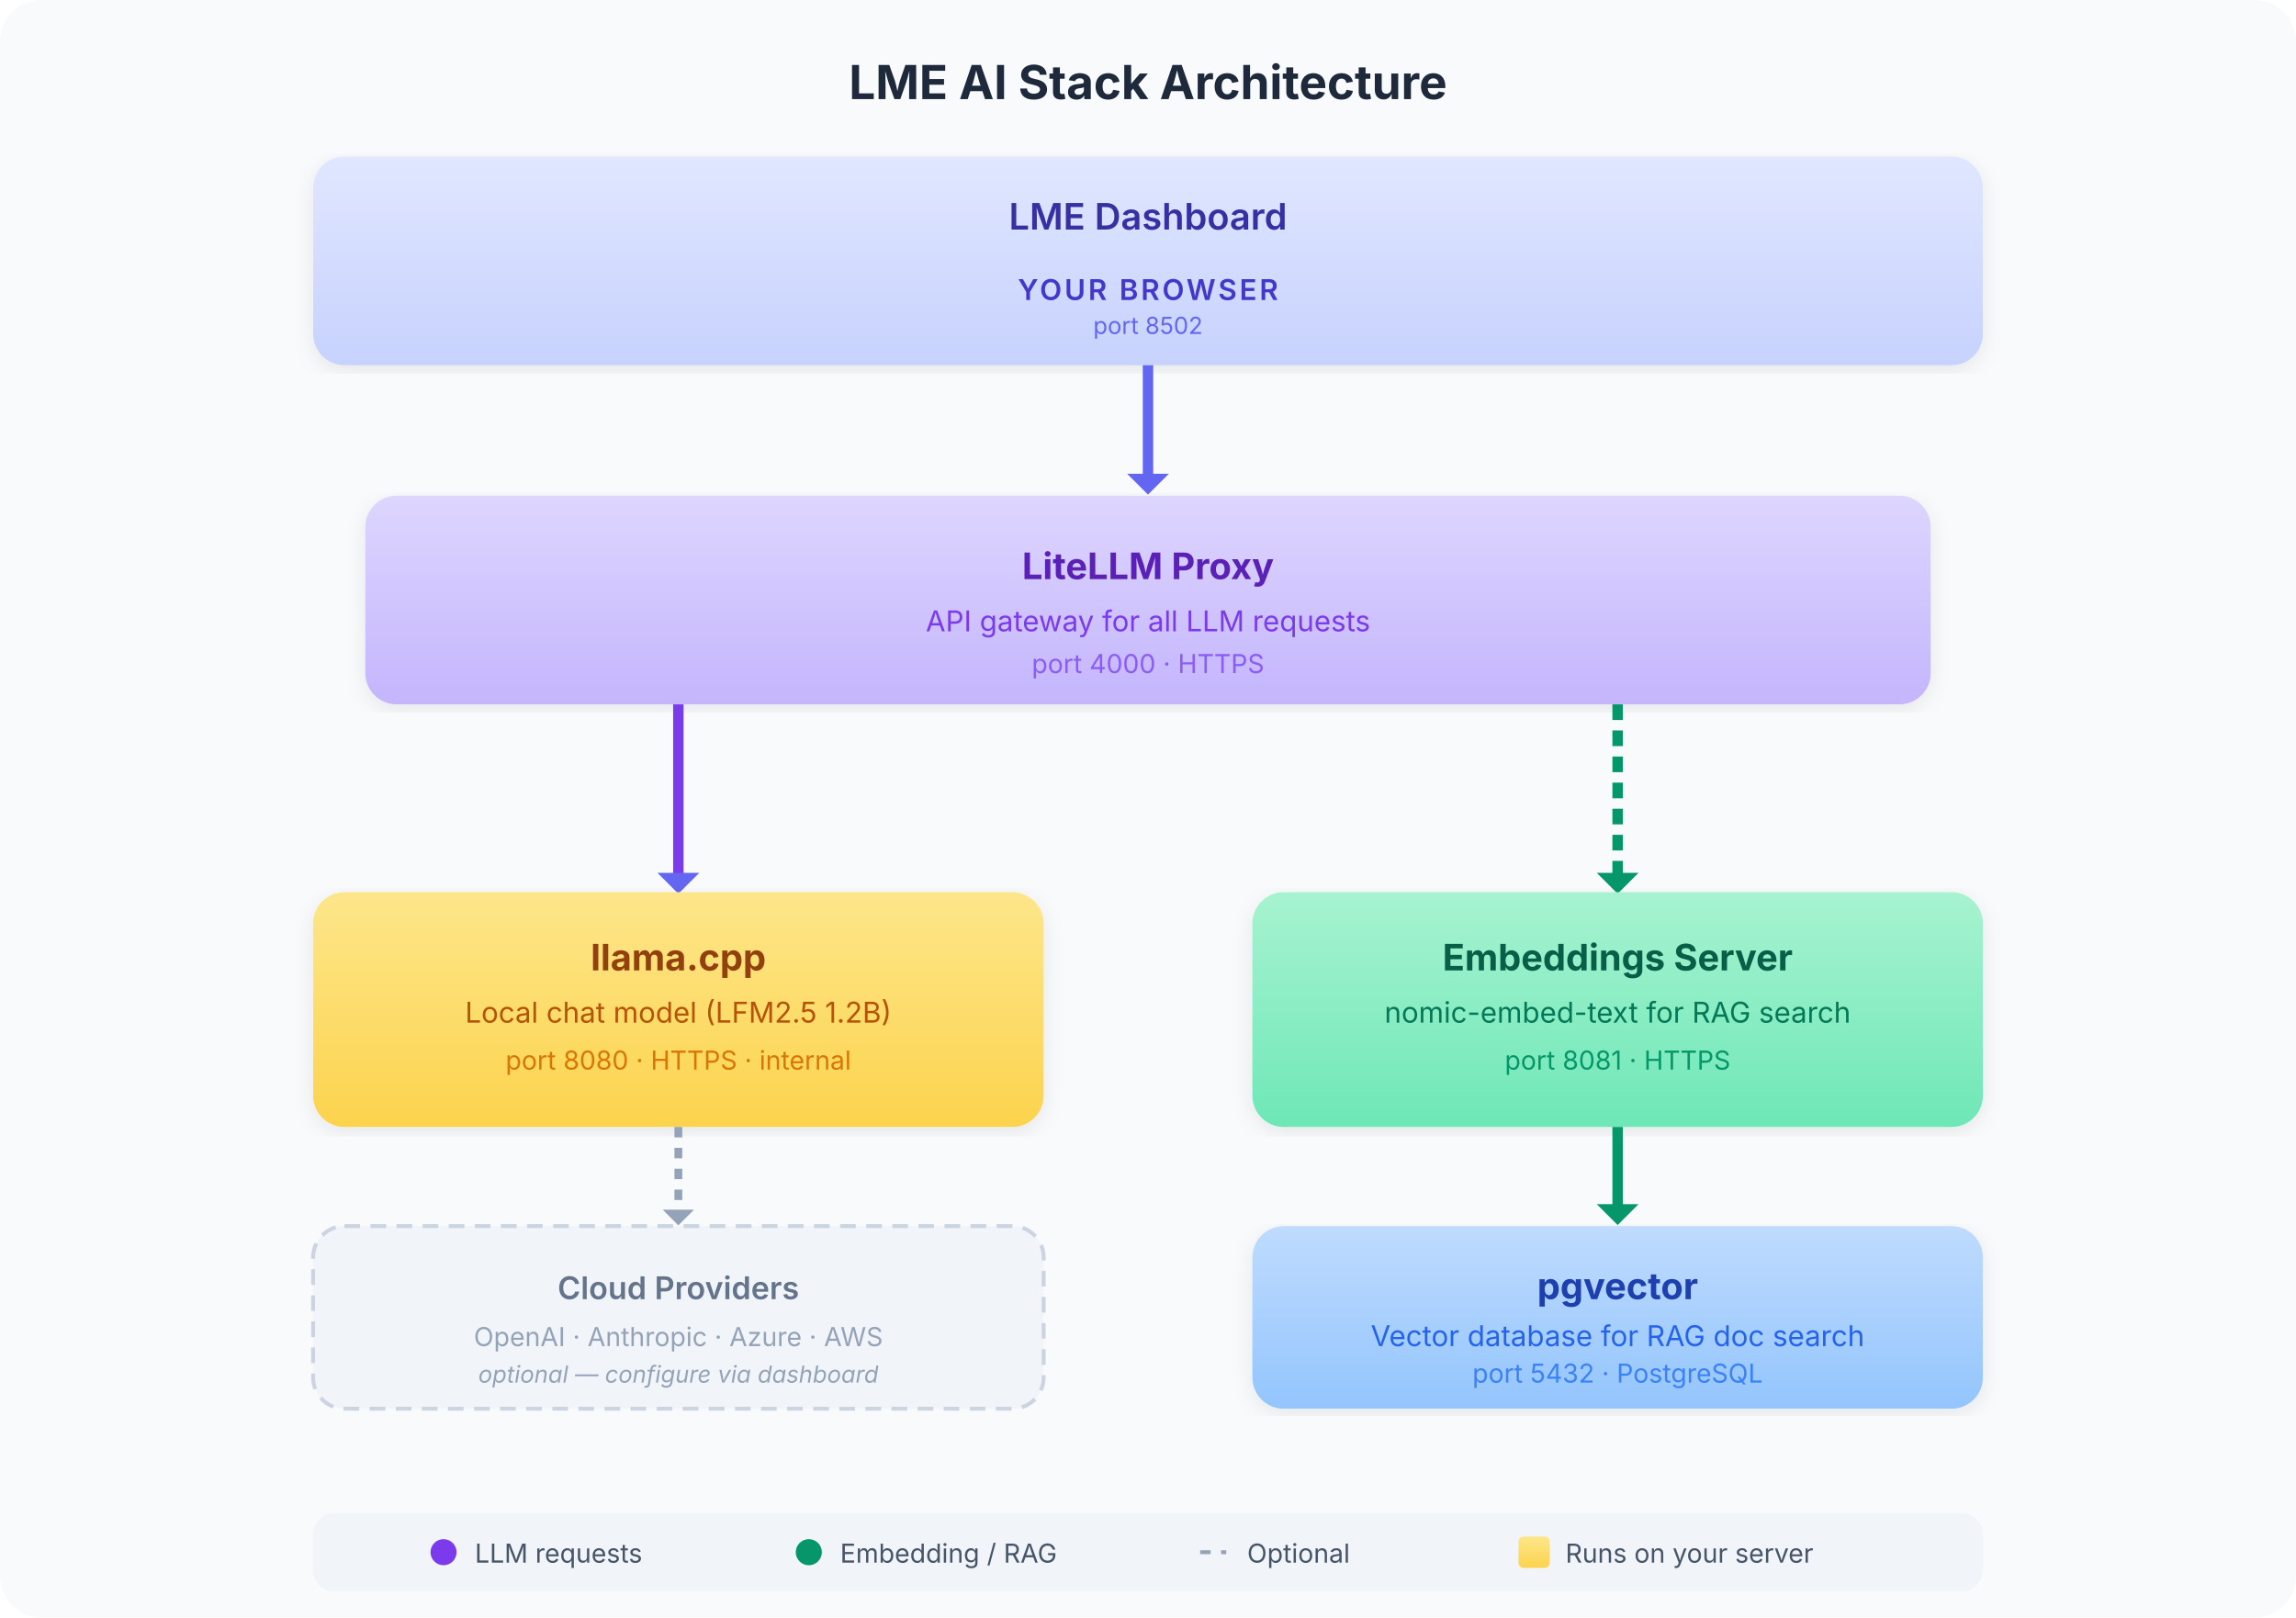
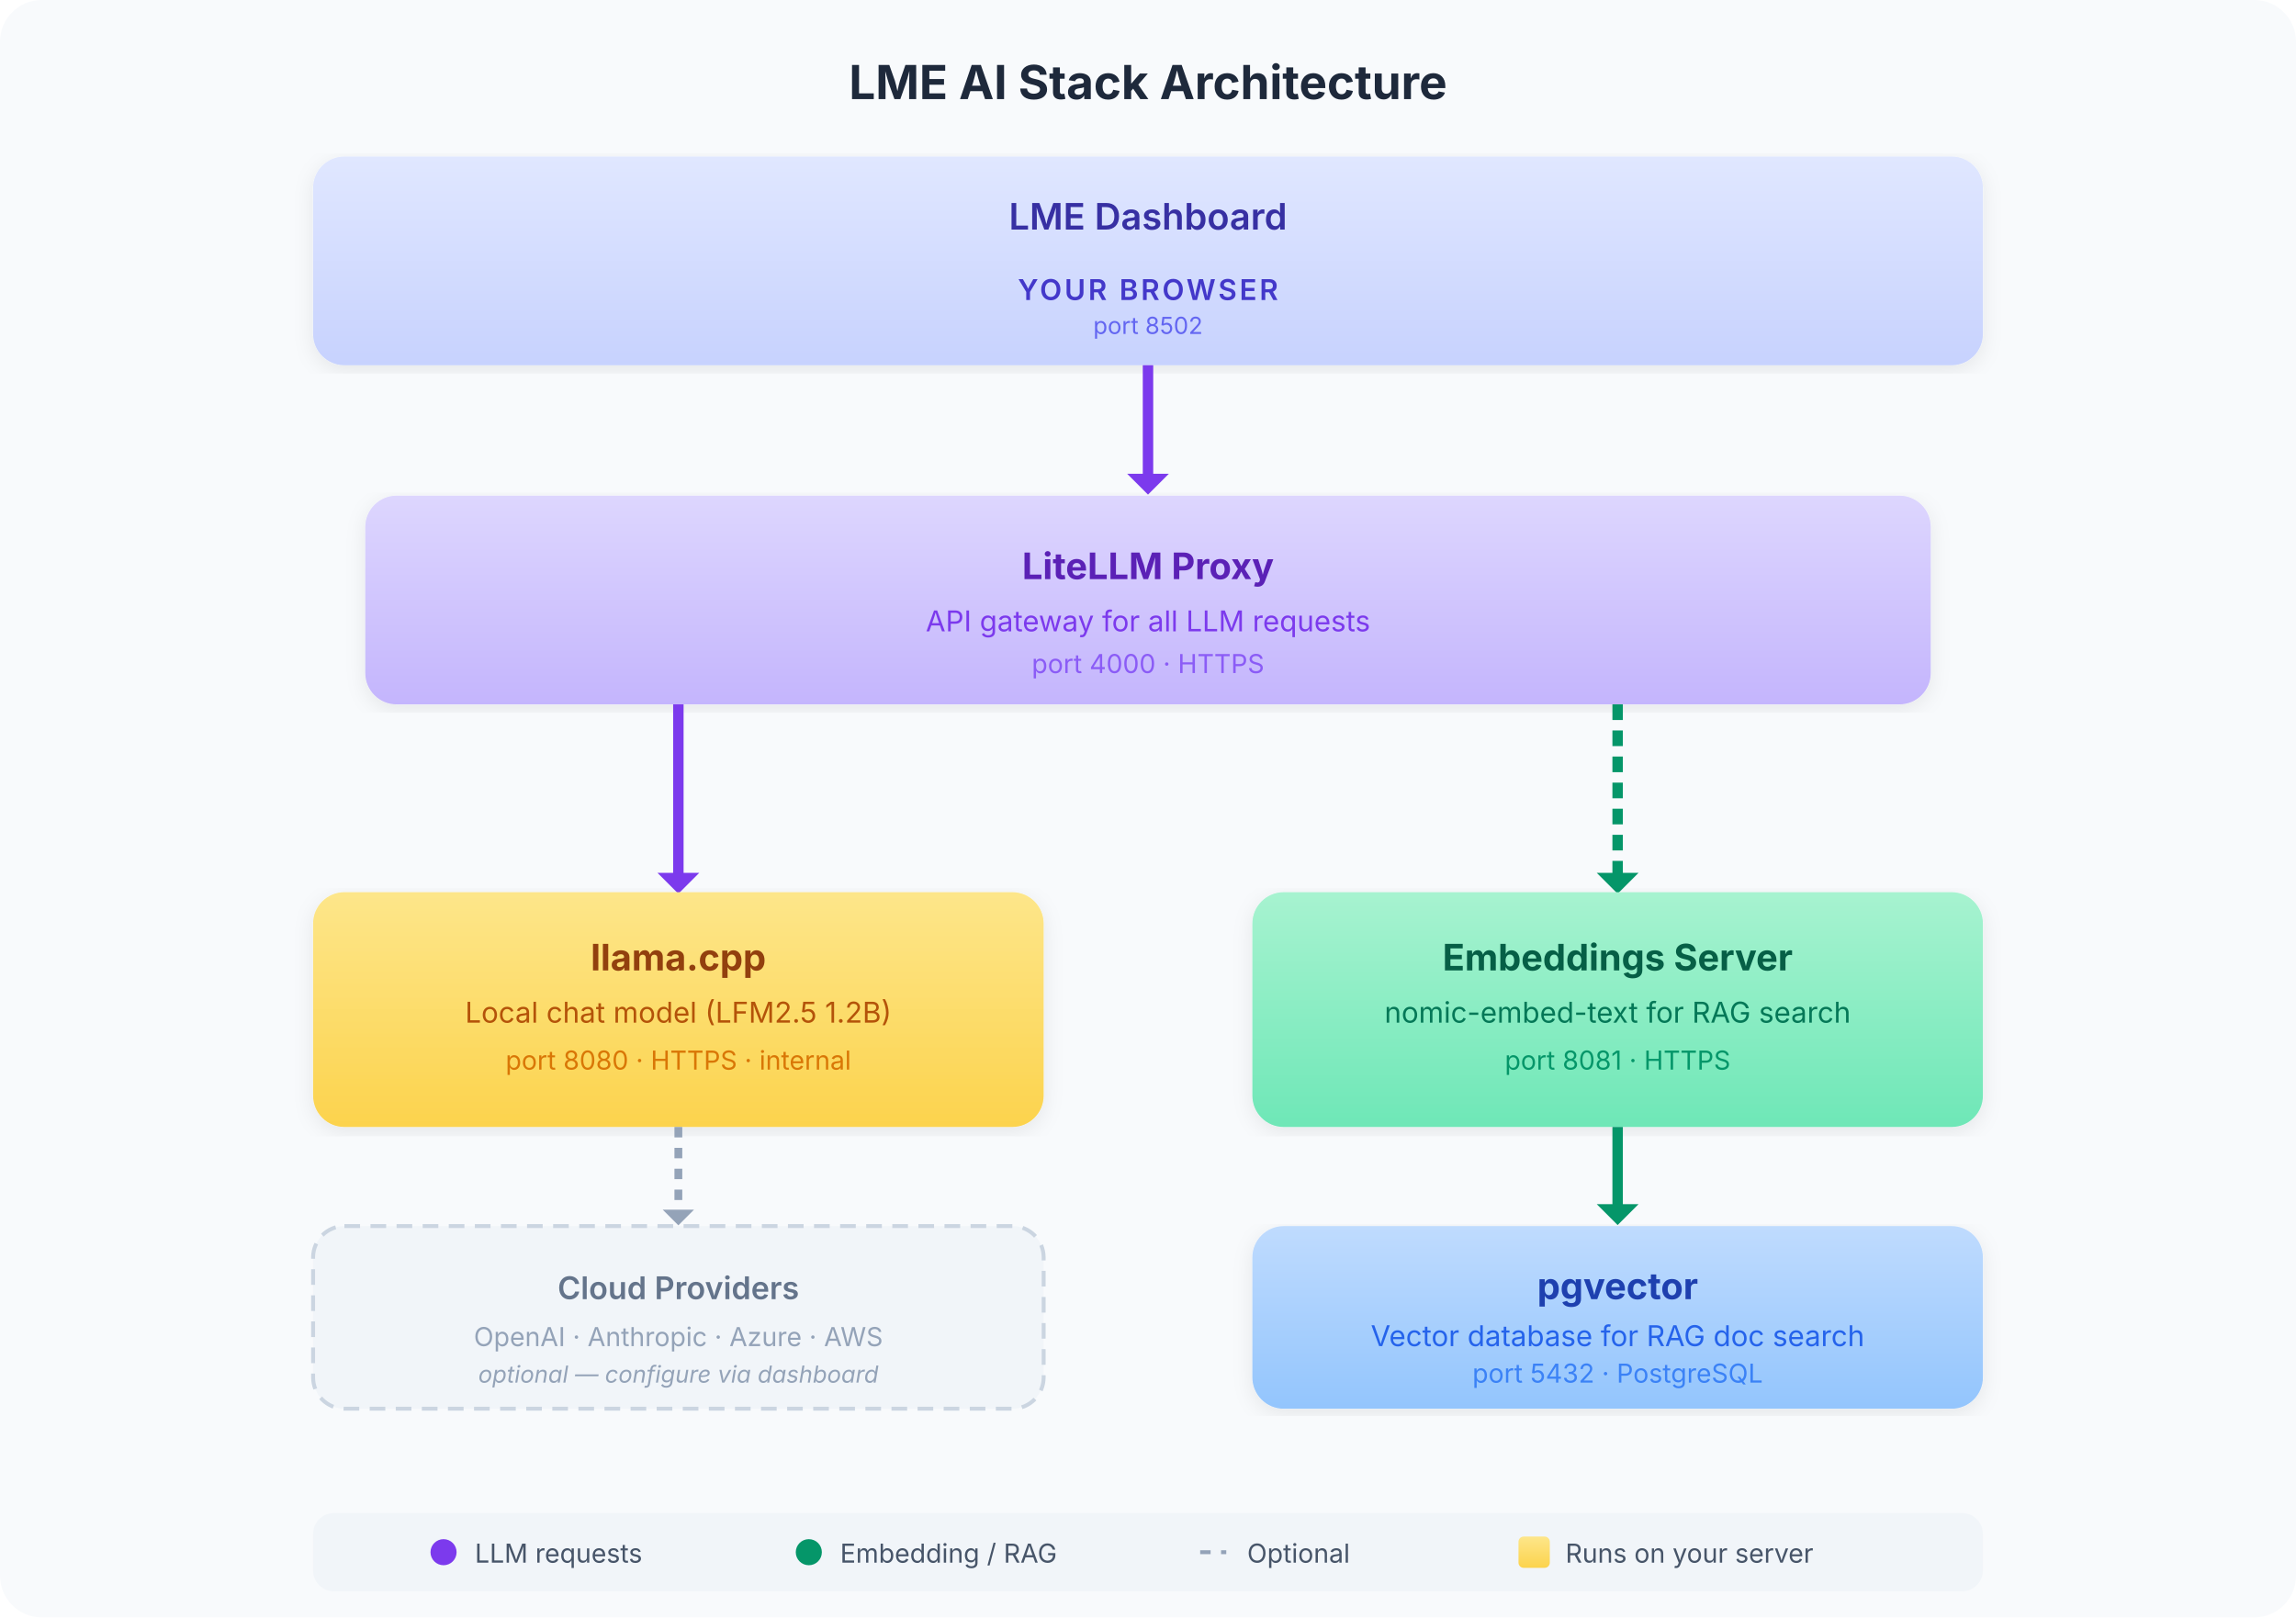
<svg xmlns="http://www.w3.org/2000/svg" viewBox="0 0 880 620" font-family="Inter, -apple-system, BlinkMacSystemFont, 'Segoe UI', Roboto, sans-serif">
  <defs>
    <filter id="shadow" x="-4%" y="-4%" width="108%" height="108%">
      <feDropShadow dx="0" dy="2" stdDeviation="4" flood-color="#000" flood-opacity="0.08" />
    </filter>
    <linearGradient id="gradBrowser" x1="0" y1="0" x2="0" y2="1">
      <stop offset="0%" stop-color="#E0E7FF" />
      <stop offset="100%" stop-color="#C7D2FE" />
    </linearGradient>
    <linearGradient id="gradProxy" x1="0" y1="0" x2="0" y2="1">
      <stop offset="0%" stop-color="#DDD6FE" />
      <stop offset="100%" stop-color="#C4B5FD" />
    </linearGradient>
    <linearGradient id="gradLlama" x1="0" y1="0" x2="0" y2="1">
      <stop offset="0%" stop-color="#FDE68A" />
      <stop offset="100%" stop-color="#FCD34D" />
    </linearGradient>
    <linearGradient id="gradEmbed" x1="0" y1="0" x2="0" y2="1">
      <stop offset="0%" stop-color="#A7F3D0" />
      <stop offset="100%" stop-color="#6EE7B7" />
    </linearGradient>
    <linearGradient id="gradPg" x1="0" y1="0" x2="0" y2="1">
      <stop offset="0%" stop-color="#BFDBFE" />
      <stop offset="100%" stop-color="#93C5FD" />
    </linearGradient>
    <linearGradient id="gradES" x1="0" y1="0" x2="0" y2="1">
      <stop offset="0%" stop-color="#FED7AA" />
      <stop offset="100%" stop-color="#FDBA74" />
    </linearGradient>
  </defs>
  <rect width="880" height="620" rx="16" fill="#F8FAFC" />
  <text x="440" y="38" text-anchor="middle" font-size="18" font-weight="700" fill="#1E293B">LME AI Stack Architecture</text>
  <rect x="120" y="60" width="640" height="80" rx="12" fill="url(#gradBrowser)" filter="url(#shadow)" />
  <text x="440" y="88" text-anchor="middle" font-size="14" font-weight="600" fill="#3730A3">LME Dashboard</text>
  <text x="440" y="115" text-anchor="middle" font-size="11" font-weight="600" fill="#4338CA" letter-spacing="1">YOUR BROWSER</text>
  <text x="440" y="128" text-anchor="middle" font-size="9" fill="#6366F1">port 8502</text>
-   <line x1="440" y1="140" x2="440" y2="182" stroke="#6366F1" stroke-width="4" marker-end="url(#arrowPurple)" />
+   <line x1="440" y1="140" x2="440" y2="182" stroke="#7C3AED" stroke-width="4" marker-end="url(#arrowPurple)" />
  <rect x="140" y="190" width="600" height="80" rx="12" fill="url(#gradProxy)" filter="url(#shadow)" />
  <text x="440" y="222" text-anchor="middle" font-size="14" font-weight="700" fill="#5B21B6">LiteLLM Proxy</text>
  <text x="440" y="242" text-anchor="middle" font-size="11" fill="#7C3AED">API gateway for all LLM requests</text>
  <text x="440" y="258" text-anchor="middle" font-size="10" fill="#8B5CF6">port 4000 · HTTPS</text>
  <line x1="260" y1="270" x2="260" y2="335" stroke="#7C3AED" stroke-width="4" marker-end="url(#arrowPurple)" />
  <line x1="620" y1="270" x2="620" y2="335" stroke="#059669" stroke-width="4" stroke-dasharray="6,4" marker-end="url(#arrowGreen)" />
  <rect x="120" y="342" width="280" height="90" rx="12" fill="url(#gradLlama)" filter="url(#shadow)" />
  <text x="260" y="372" text-anchor="middle" font-size="14" font-weight="700" fill="#92400E">llama.cpp</text>
  <text x="260" y="392" text-anchor="middle" font-size="11" fill="#B45309">Local chat model (LFM2.5 1.2B)</text>
  <text x="260" y="410" text-anchor="middle" font-size="10" fill="#D97706">port 8080 · HTTPS · internal</text>
  <line x1="260" y1="432" x2="260" y2="464" stroke="#94A3B8" stroke-width="3" stroke-dasharray="4,4" marker-end="url(#arrowGray)" />
  <rect x="120" y="470" width="280" height="70" rx="12" fill="#F1F5F9" stroke="#CBD5E1" stroke-width="1.5" stroke-dasharray="6,4" />
  <text x="260" y="498" text-anchor="middle" font-size="12" font-weight="600" fill="#64748B">Cloud Providers</text>
  <text x="260" y="516" text-anchor="middle" font-size="10" fill="#94A3B8">OpenAI · Anthropic · Azure · AWS</text>
  <text x="260" y="530" text-anchor="middle" font-size="9" fill="#94A3B8" font-style="italic">optional — configure via dashboard</text>
  <rect x="480" y="342" width="280" height="90" rx="12" fill="url(#gradEmbed)" filter="url(#shadow)" />
  <text x="620" y="372" text-anchor="middle" font-size="14" font-weight="700" fill="#065F46">Embeddings Server</text>
  <text x="620" y="392" text-anchor="middle" font-size="11" fill="#047857">nomic-embed-text for RAG search</text>
  <text x="620" y="410" text-anchor="middle" font-size="10" fill="#059669">port 8081 · HTTPS</text>
  <line x1="620" y1="432" x2="620" y2="462" stroke="#059669" stroke-width="4" marker-end="url(#arrowGreen)" />
  <rect x="480" y="470" width="280" height="70" rx="12" fill="url(#gradPg)" filter="url(#shadow)" />
  <text x="620" y="498" text-anchor="middle" font-size="14" font-weight="700" fill="#1E40AF">pgvector</text>
  <text x="620" y="516" text-anchor="middle" font-size="11" fill="#2563EB">Vector database for RAG doc search</text>
  <text x="620" y="530" text-anchor="middle" font-size="10" fill="#3B82F6">port 5432 · PostgreSQL</text>
  <rect x="120" y="580" width="640" height="30" rx="8" fill="#F1F5F9" />
  <circle cx="170" cy="595" r="5" fill="#7C3AED" />
  <text x="182" y="599" font-size="10" fill="#475569">LLM requests</text>
  <circle cx="310" cy="595" r="5" fill="#059669" />
  <text x="322" y="599" font-size="10" fill="#475569">Embedding / RAG</text>
  <line x1="460" y1="595" x2="470" y2="595" stroke="#94A3B8" stroke-width="1.5" stroke-dasharray="4,4" />
  <text x="478" y="599" font-size="10" fill="#475569">Optional</text>
  <rect x="582" y="589" width="12" height="12" rx="2" fill="url(#gradLlama)" />
  <text x="600" y="599" font-size="10" fill="#475569">Runs on your server</text>
  <defs>
    <marker id="arrowPurple" markerWidth="3" markerHeight="4" refX="0.1" refY="2" orient="auto">
-       <path d="M0,0 V4 L2,2 Z" fill="#6366F1" />
+       <path d="M0,0 V4 L2,2 Z" fill="#7C3AED" />
    </marker>
    <marker id="arrowGreen" markerWidth="3" markerHeight="4" refX="0.1" refY="2" orient="auto">
      <path d="M0,0 V4 L2,2 Z" fill="#059669" />
    </marker>
    <marker id="arrowGray" markerWidth="3" markerHeight="4" refX="0.1" refY="2" orient="auto">
      <path d="M0,0 V4 L2,2 Z" fill="#94A3B8" />
    </marker>
  </defs>
</svg>
